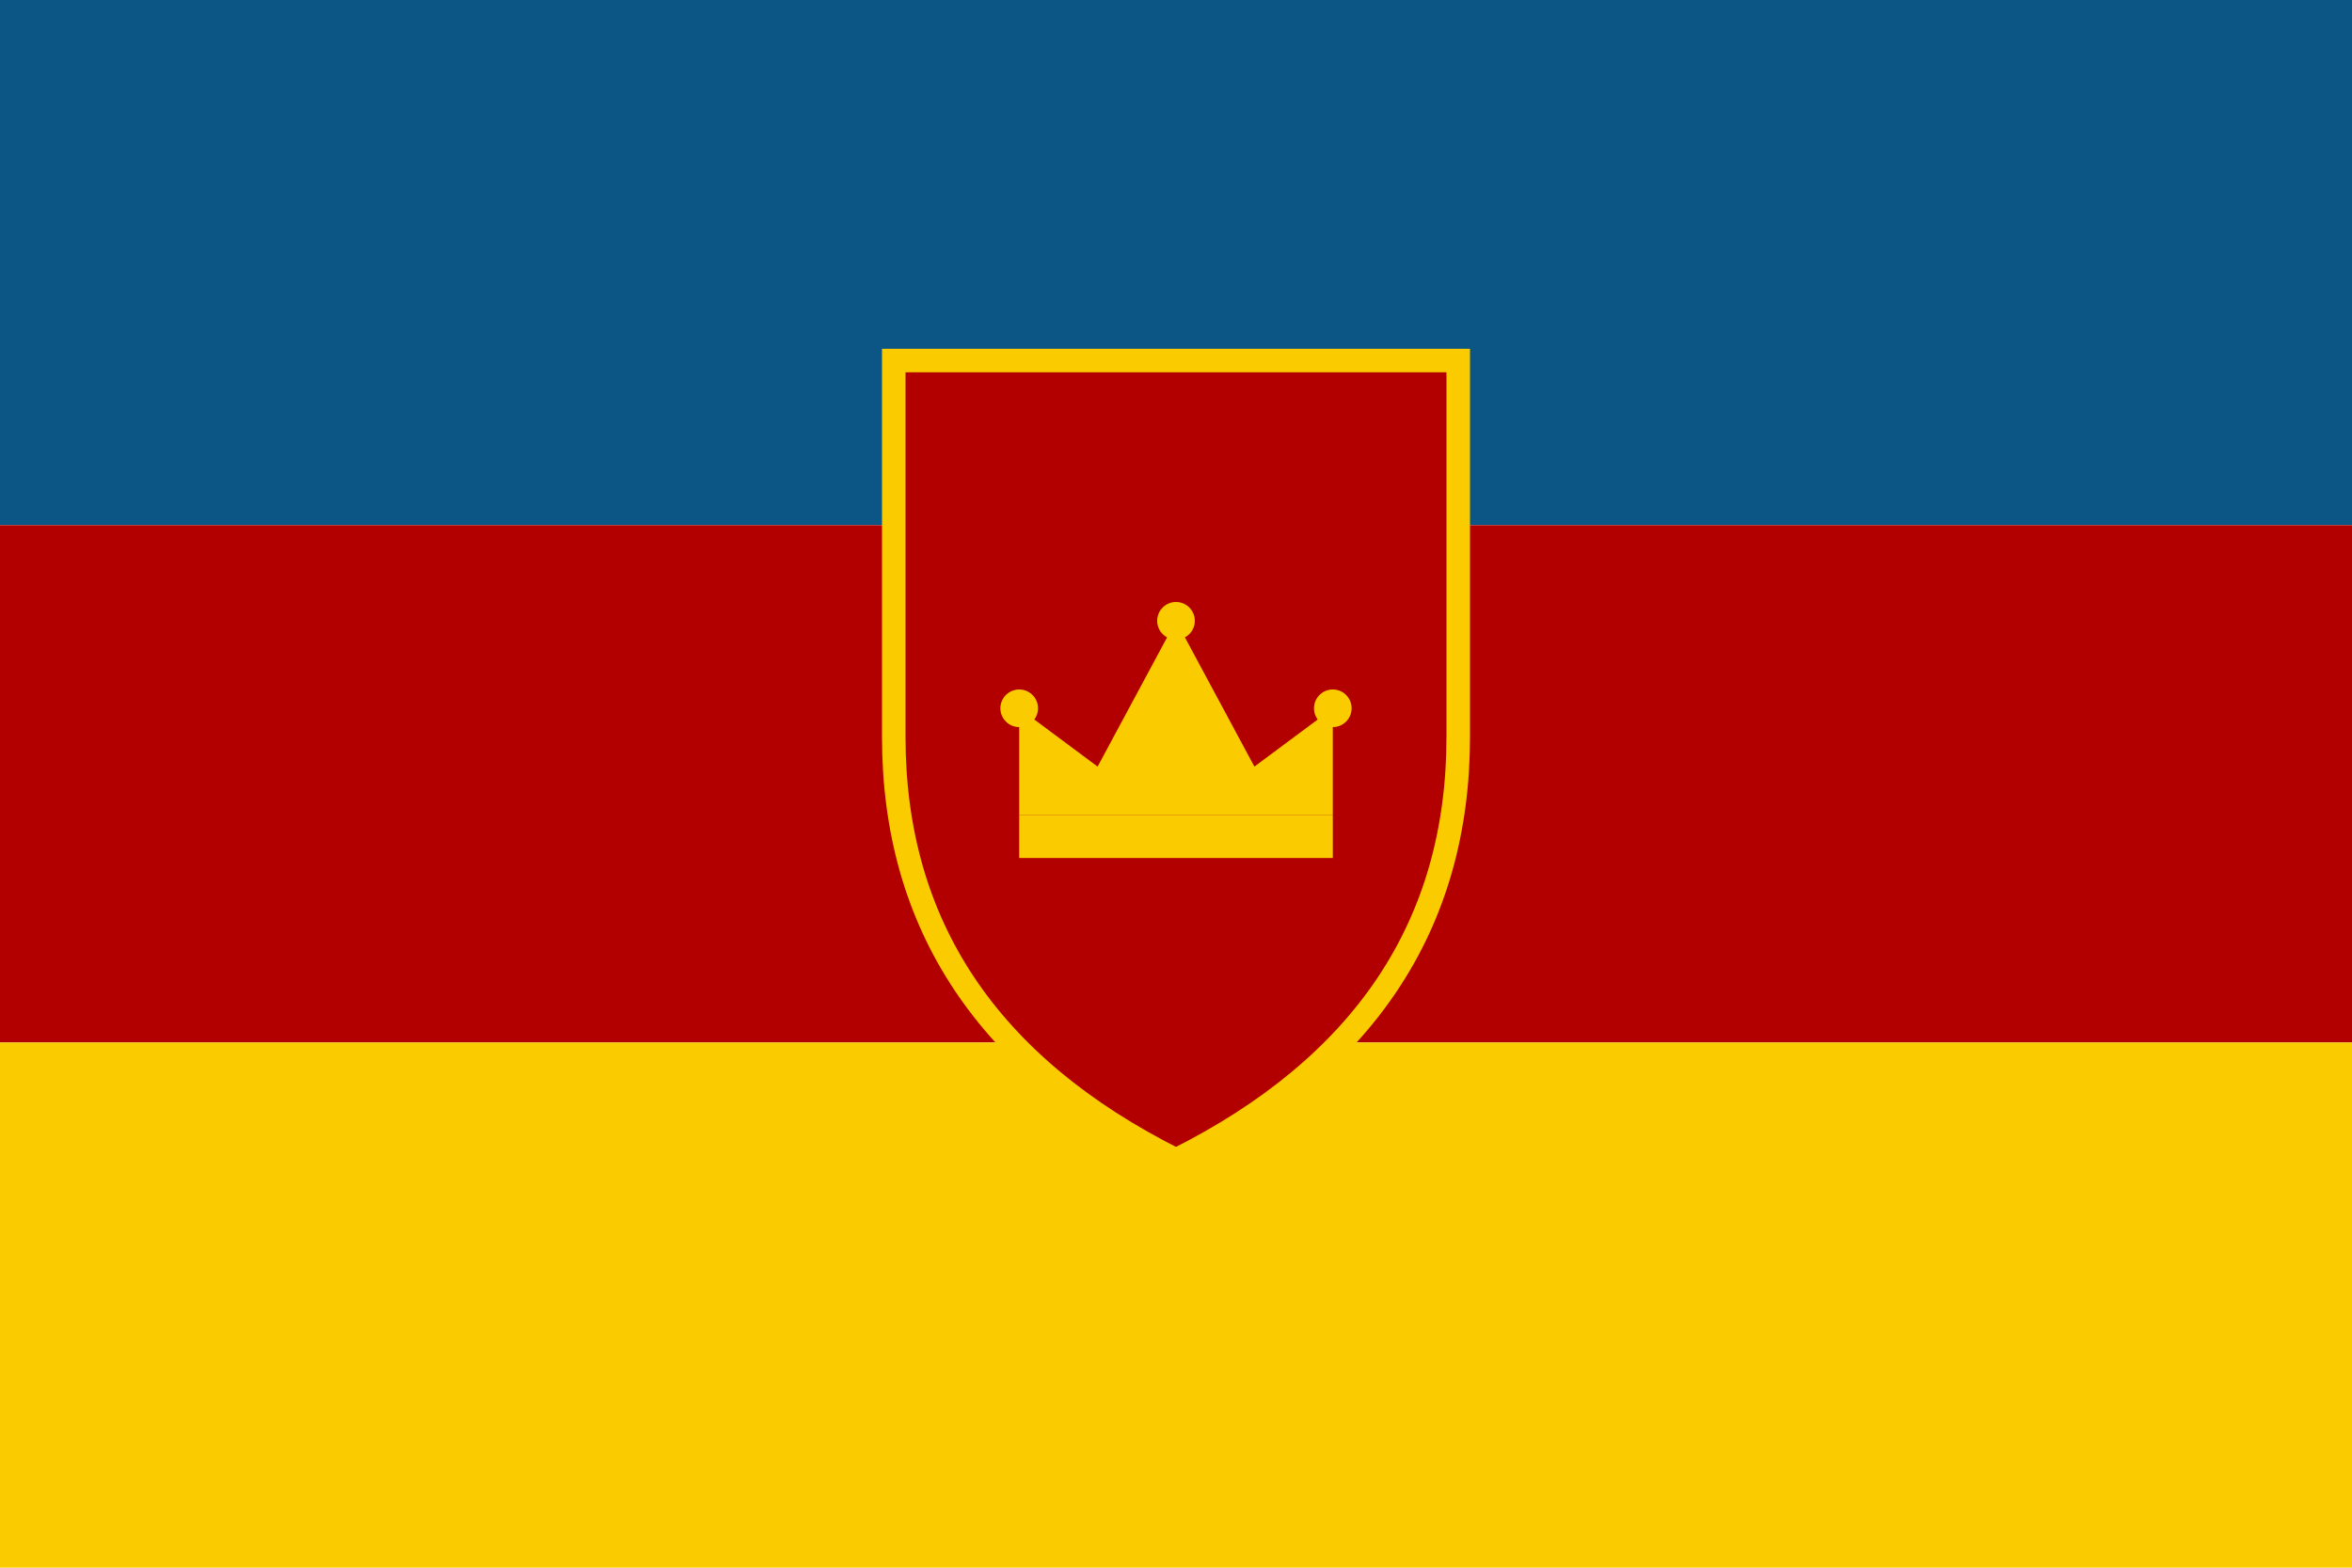
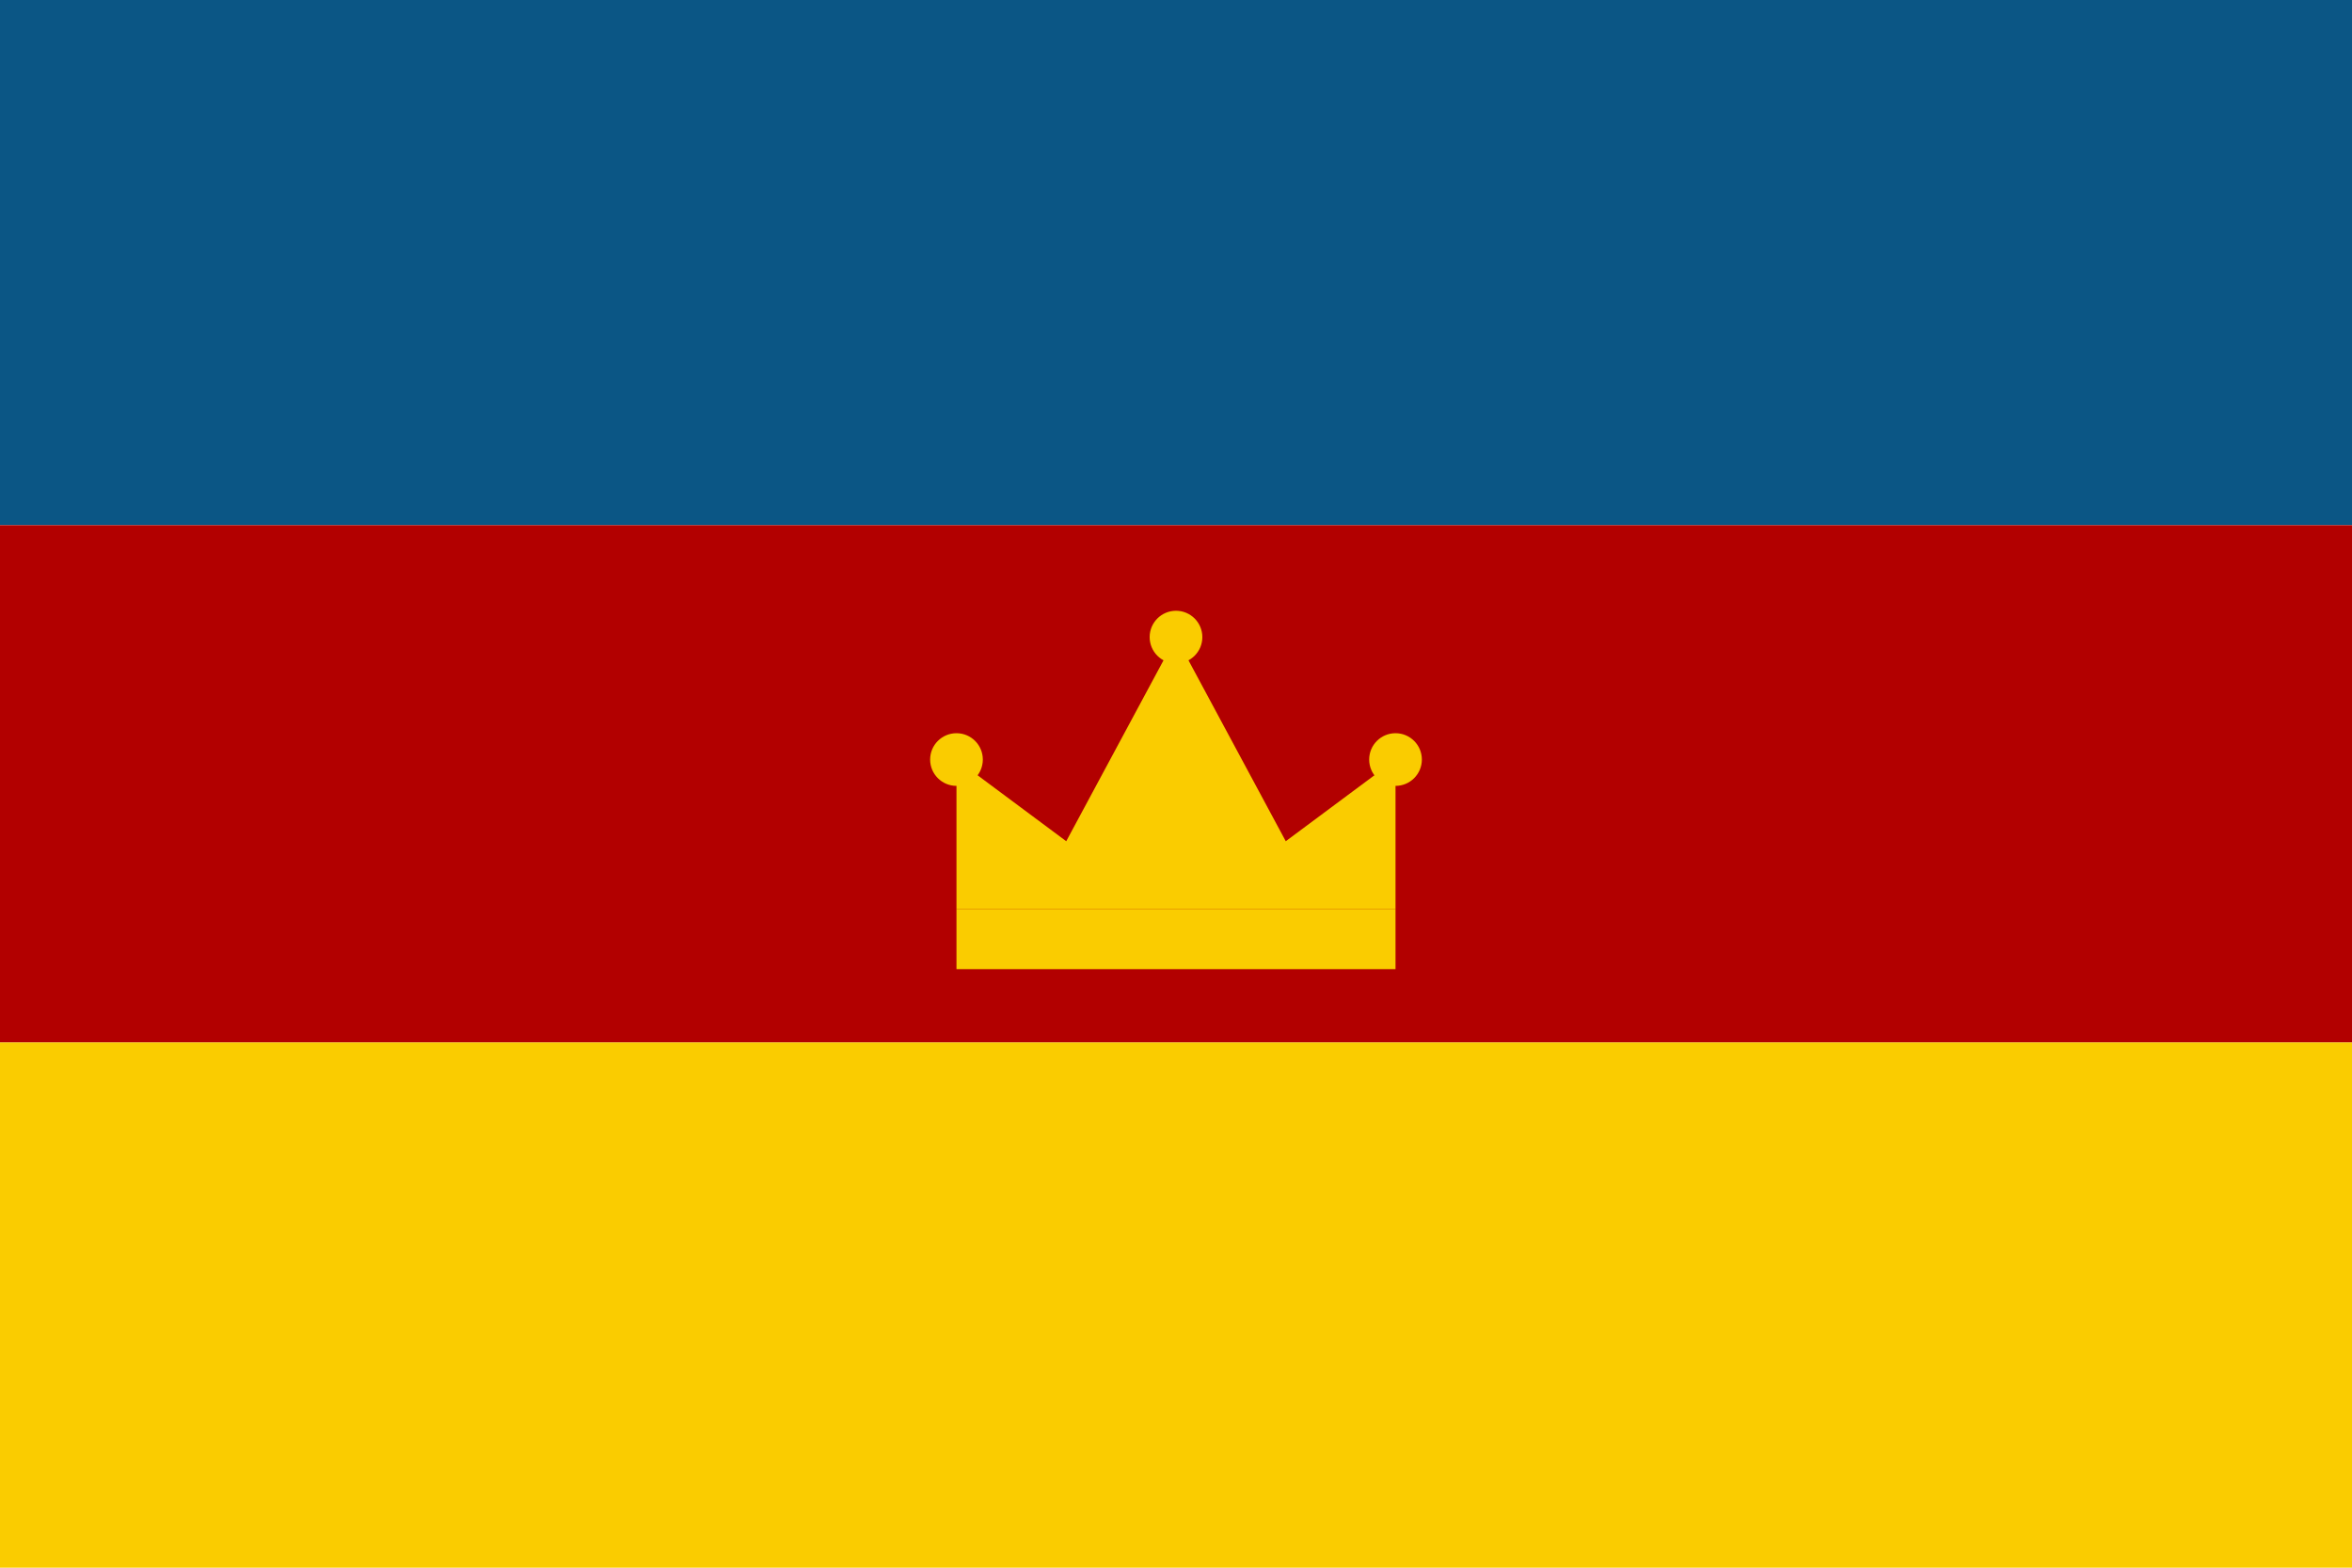
<svg xmlns="http://www.w3.org/2000/svg" viewBox="0 0 300 200" width="1536" height="1024">
  <rect width="300" height="67" fill="#0b5685" />
  <rect y="67" width="300" height="66" fill="#b20000" />
  <rect y="133" width="300" height="67" fill="#facc00" />
-   <path d="M114,46 L186,46 L186,94 Q186,130 150,148 Q114,130 114,94Z" fill="#b20000" stroke="#facc00" stroke-width="3" />
-   <polygon points="130.0,104 130.0,90.36 140.0,97.8 150,79.2 160.0,97.8 170.0,90.36 170.0,104" fill="#facc00" />
-   <rect x="130.0" y="104" width="40" height="5.46" fill="#facc00" />
-   <circle cx="130.0" cy="90.36" r="2.40" fill="#facc00" />
-   <circle cx="150" cy="79.20" r="2.40" fill="#facc00" />
-   <circle cx="170.0" cy="90.36" r="2.40" fill="#facc00" />
+   <polygon points="122.0,116 122.0,96.904 136.0,107.32 150,81.28 164.0,107.32 178.0,96.904 178.0,116" fill="#facc00" />
+   <rect x="122.0" y="116" width="56" height="7.64" fill="#facc00" />
+   <circle cx="122.0" cy="96.90" r="3.36" fill="#facc00" />
+   <circle cx="150" cy="81.28" r="3.36" fill="#facc00" />
+   <circle cx="178.0" cy="96.90" r="3.36" fill="#facc00" />
</svg>
